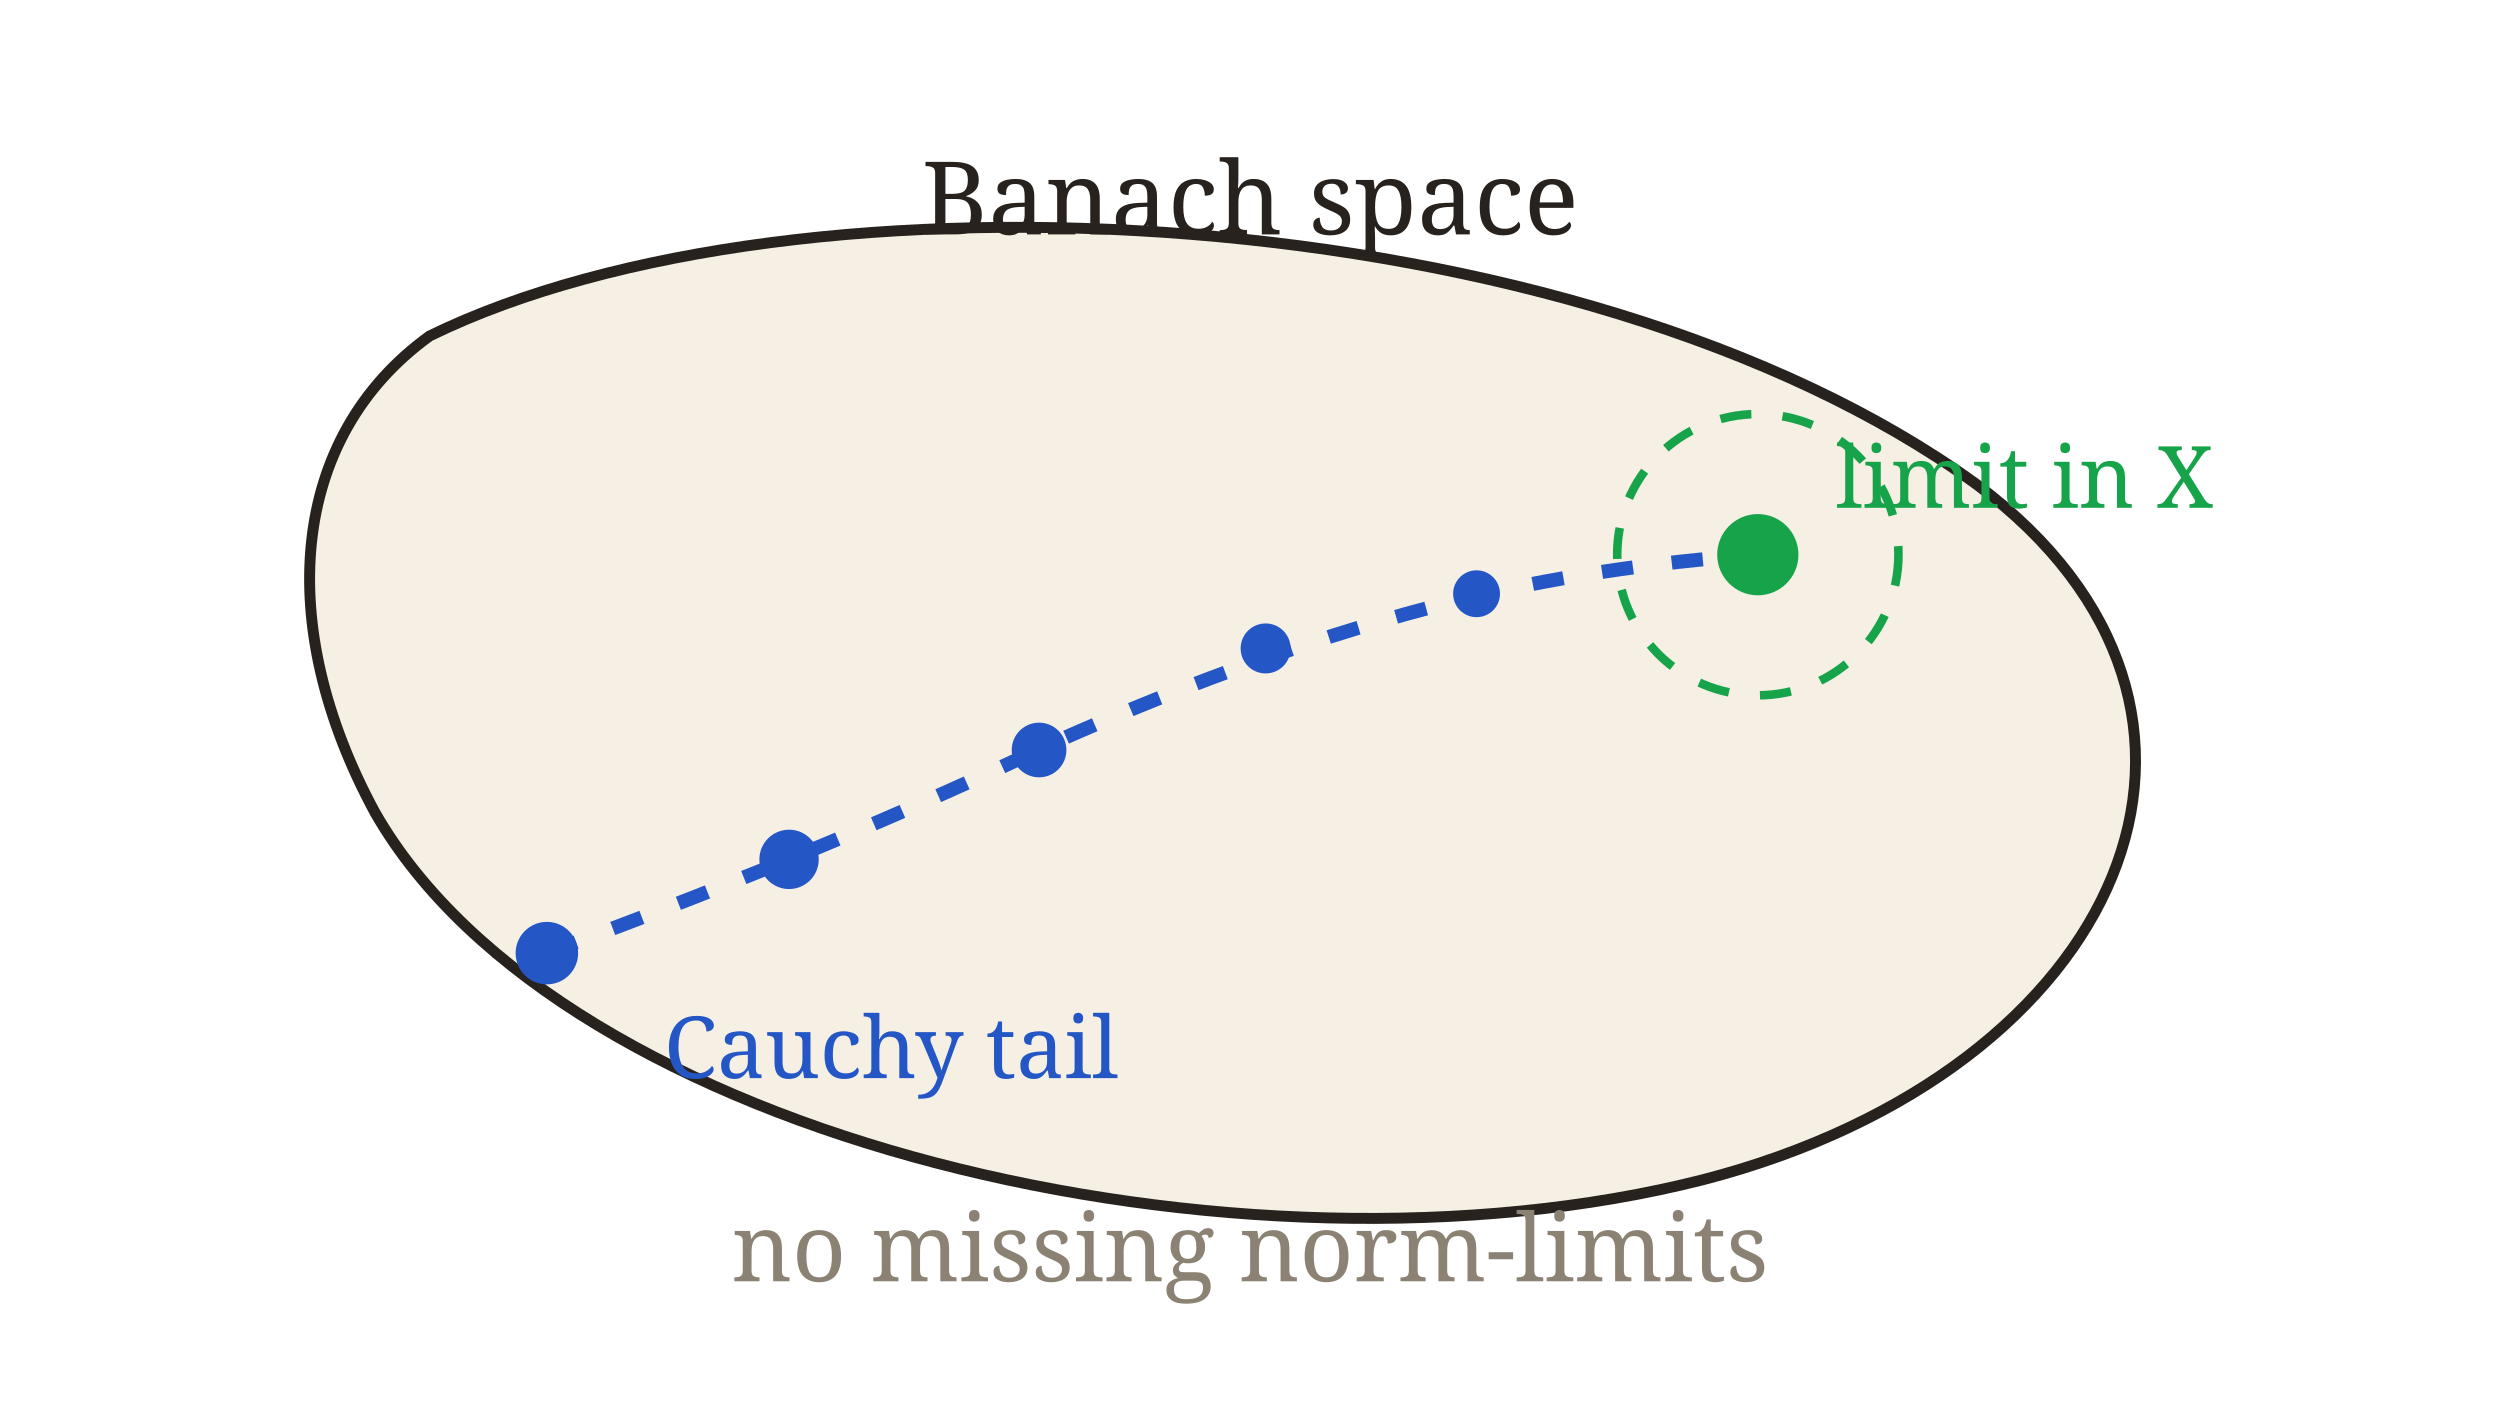
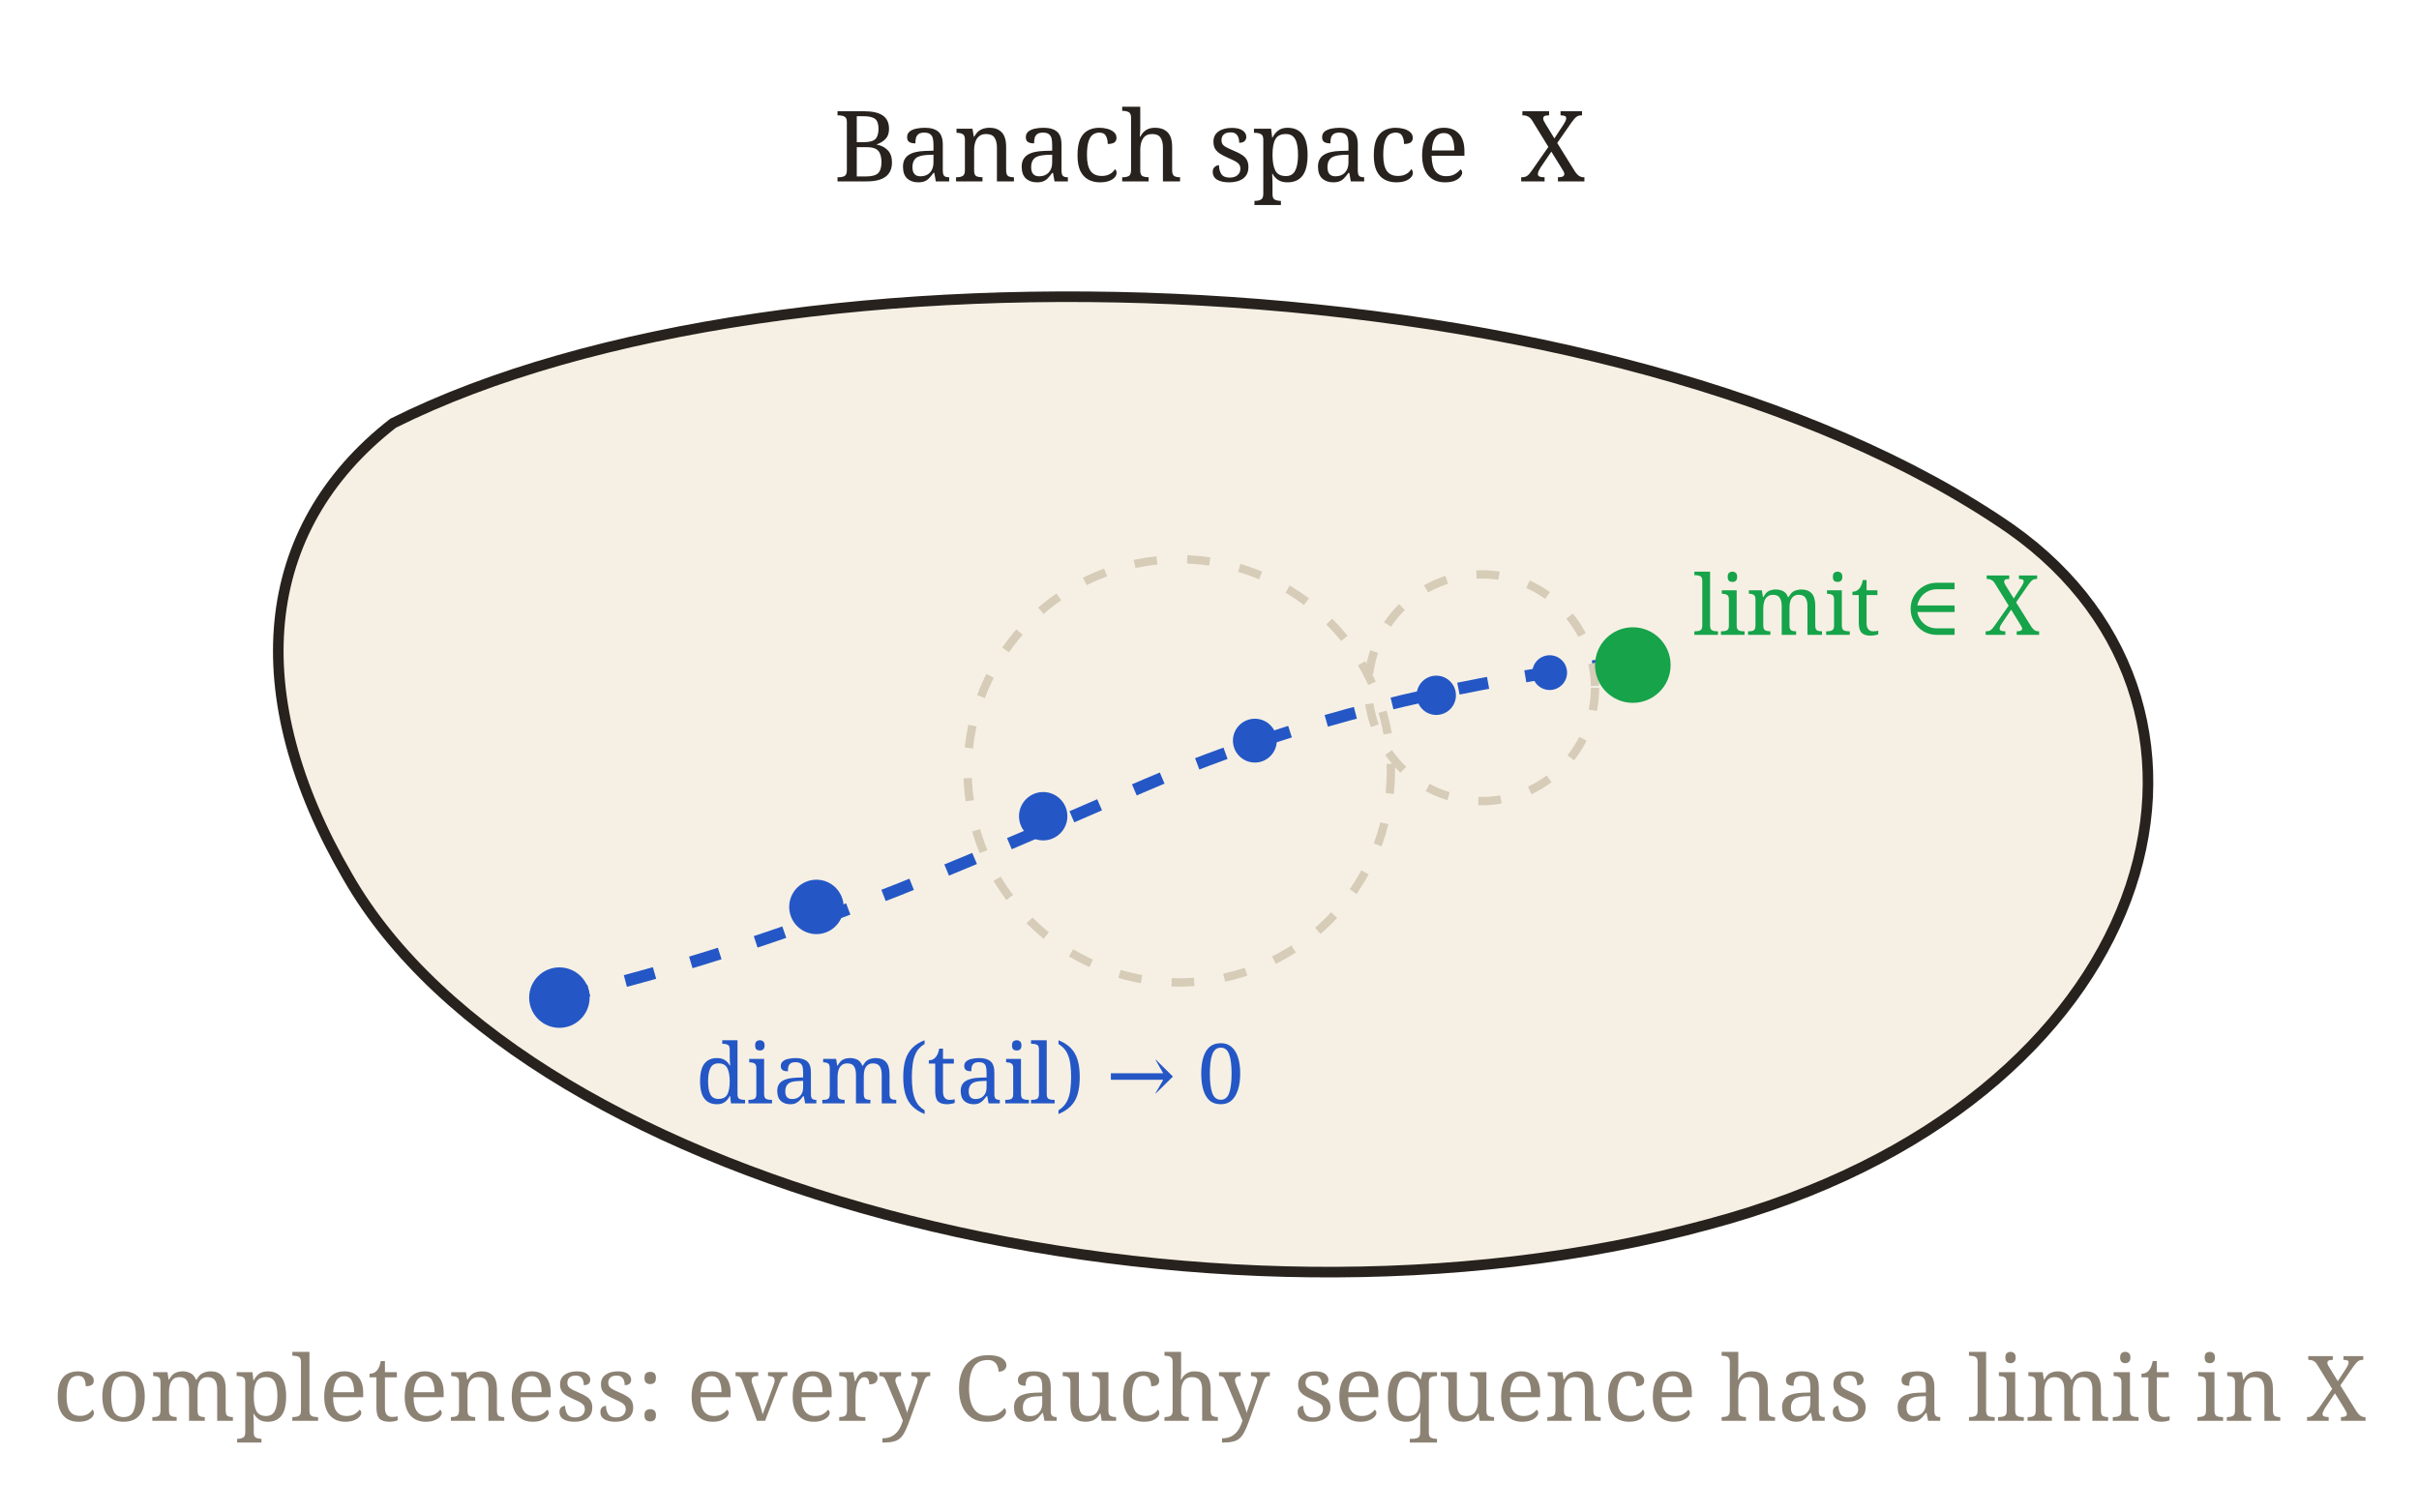
- <svg xmlns="http://www.w3.org/2000/svg" viewBox="0 0 320 180" font-family="'Newsreader',Georgia,serif" role="img" aria-label="A Cauchy sequence converges inside a Banach space">
-   <rect x="0" y="0" width="320" height="180" fill="none" />
-   <path d="M55 43 C102 20 202 25 253 62 C292 91 272 137 218 151 C159 166 72 146 48 104 C35 80 37 56 55 43 Z" fill="var(--dia-space,#f6f0e4)" stroke="var(--dia-ink,#27221d)" stroke-width="1.4" />
-   <path d="M70 122 C97 112 116 104 135 95 C153 87 170 81 186 77 C198 74 211 72 225 71" fill="none" stroke="var(--dia-acc,#2457c5)" stroke-width="1.8" stroke-dasharray="4 5" />
-   <circle cx="70" cy="122" r="4" fill="var(--dia-acc,#2457c5)" />
-   <circle cx="101" cy="110" r="3.8" fill="var(--dia-acc,#2457c5)" />
-   <circle cx="133" cy="96" r="3.5" fill="var(--dia-acc,#2457c5)" />
-   <circle cx="162" cy="83" r="3.2" fill="var(--dia-acc,#2457c5)" />
-   <circle cx="189" cy="76" r="3" fill="var(--dia-acc,#2457c5)" />
-   <circle cx="225" cy="71" r="5.2" fill="var(--dia-ok,#16a34a)" />
-   <circle cx="225" cy="71" r="18" fill="none" stroke="var(--dia-ok,#16a34a)" stroke-width="1.1" stroke-dasharray="4 4" />
-   <text x="160" y="30" font-size="13" text-anchor="middle" fill="var(--dia-ink,#27221d)">Banach space</text>
-   <text x="85" y="138" font-size="11" fill="var(--dia-acc,#2457c5)">Cauchy tail</text>
-   <text x="235" y="65" font-size="11" fill="var(--dia-ok,#16a34a)">limit in X</text>
-   <text x="160" y="164" font-size="12" text-anchor="middle" fill="var(--dia-mut,#8c8274)">no missing norm-limits</text>
+ <svg xmlns="http://www.w3.org/2000/svg" viewBox="0 0 320 200" font-family="'Newsreader',Georgia,serif" role="img" aria-label="In a Banach space the tails of a Cauchy sequence shrink in diameter and the sequence converges to a limit that lies in the space">
+   <rect x="0" y="0" width="320" height="200" fill="none" />
+   <text x="160" y="24" font-size="13" text-anchor="middle" fill="var(--dia-ink,#27221d)">Banach space  X</text>
+   <path d="M52 56 C104 30 214 34 266 70 C300 94 286 146 226 162 C160 180 70 158 46 116 C32 92 34 70 52 56 Z" fill="var(--dia-space,#f6f0e4)" stroke="var(--dia-ink,#27221d)" stroke-width="1.4" />
+   <path d="M74 132 C108 124 132 112 156 102 C176 94 196 90 212 88" fill="none" stroke="var(--dia-acc,#2457c5)" stroke-width="1.6" stroke-dasharray="4 5" />
+   <circle cx="156" cy="102" r="28" fill="none" stroke="var(--dia-line,#d6ccb8)" stroke-width="1.1" stroke-dasharray="3 4" />
+   <circle cx="196" cy="91" r="15" fill="none" stroke="var(--dia-line,#d6ccb8)" stroke-width="1.1" stroke-dasharray="3 4" />
+   <g fill="var(--dia-acc,#2457c5)">
+     <circle cx="74" cy="132" r="4" />
+     <circle cx="108" cy="120" r="3.6" />
+     <circle cx="138" cy="108" r="3.2" />
+     <circle cx="166" cy="98" r="2.9" />
+     <circle cx="190" cy="92" r="2.6" />
+     <circle cx="205" cy="89" r="2.3" />
+   </g>
+   <circle cx="216" cy="88" r="5" fill="var(--dia-ok,#16a34a)" />
+   <text x="92" y="146" font-size="11" fill="var(--dia-acc,#2457c5)">diam(tail) → 0</text>
+   <text x="224" y="84" font-size="11" fill="var(--dia-ok,#16a34a)">limit ∈ X</text>
+   <text x="160" y="188" font-size="12" text-anchor="middle" fill="var(--dia-mut,#8c8274)">completeness: every Cauchy sequence has a limit in X</text>
</svg>
